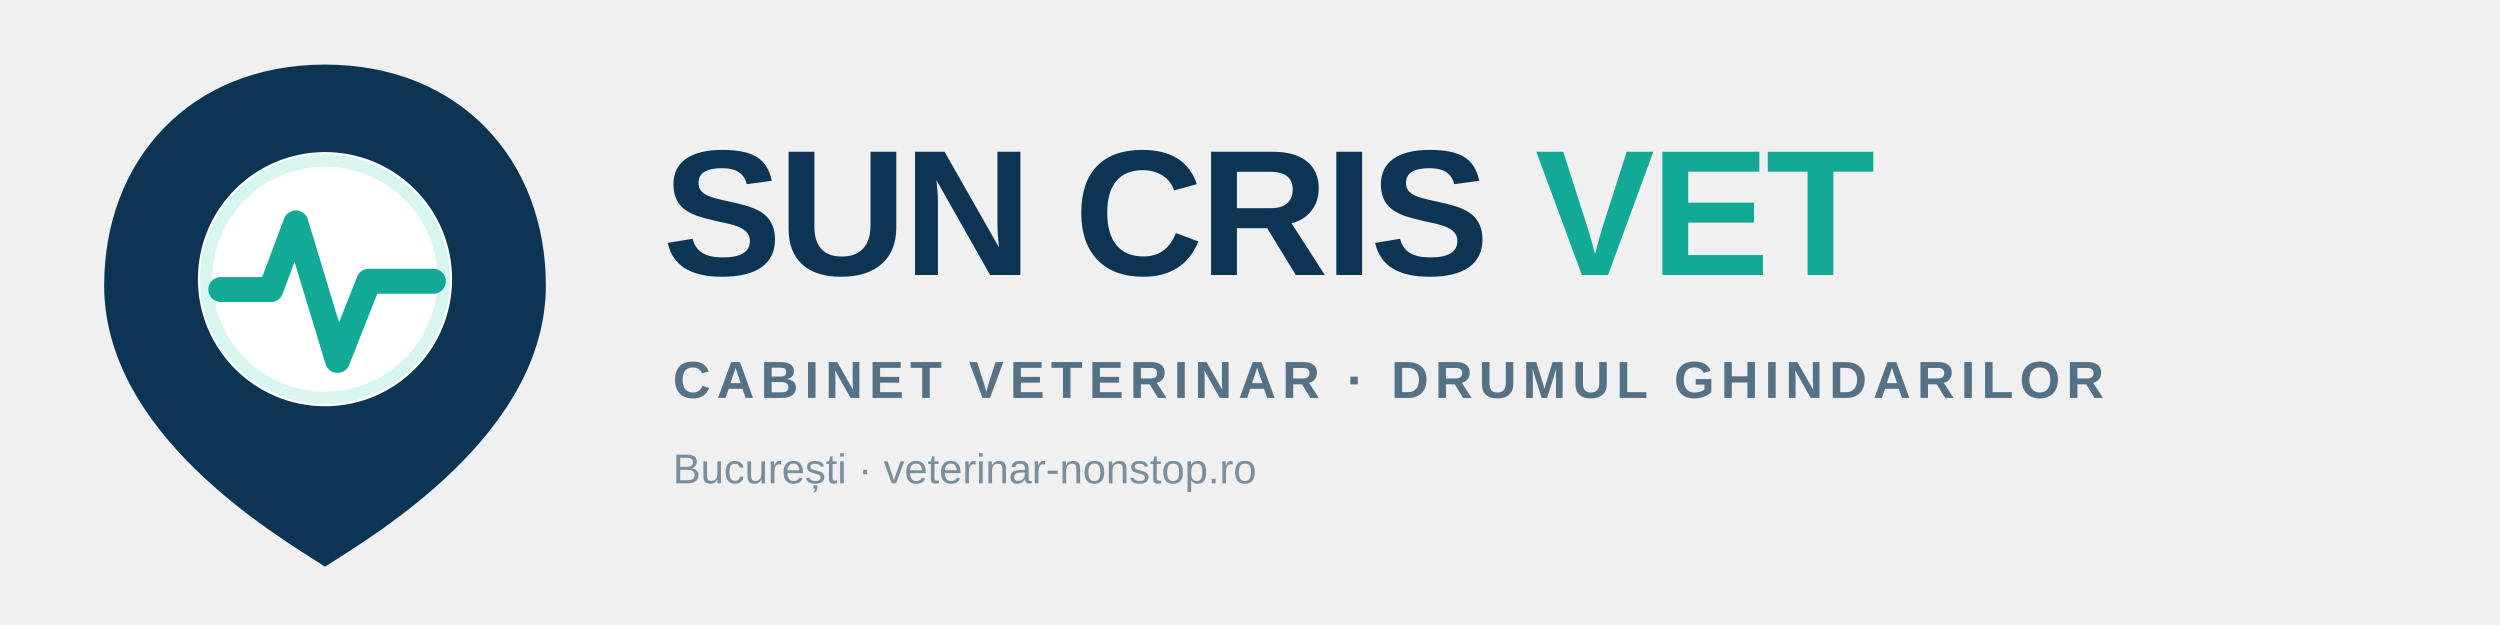
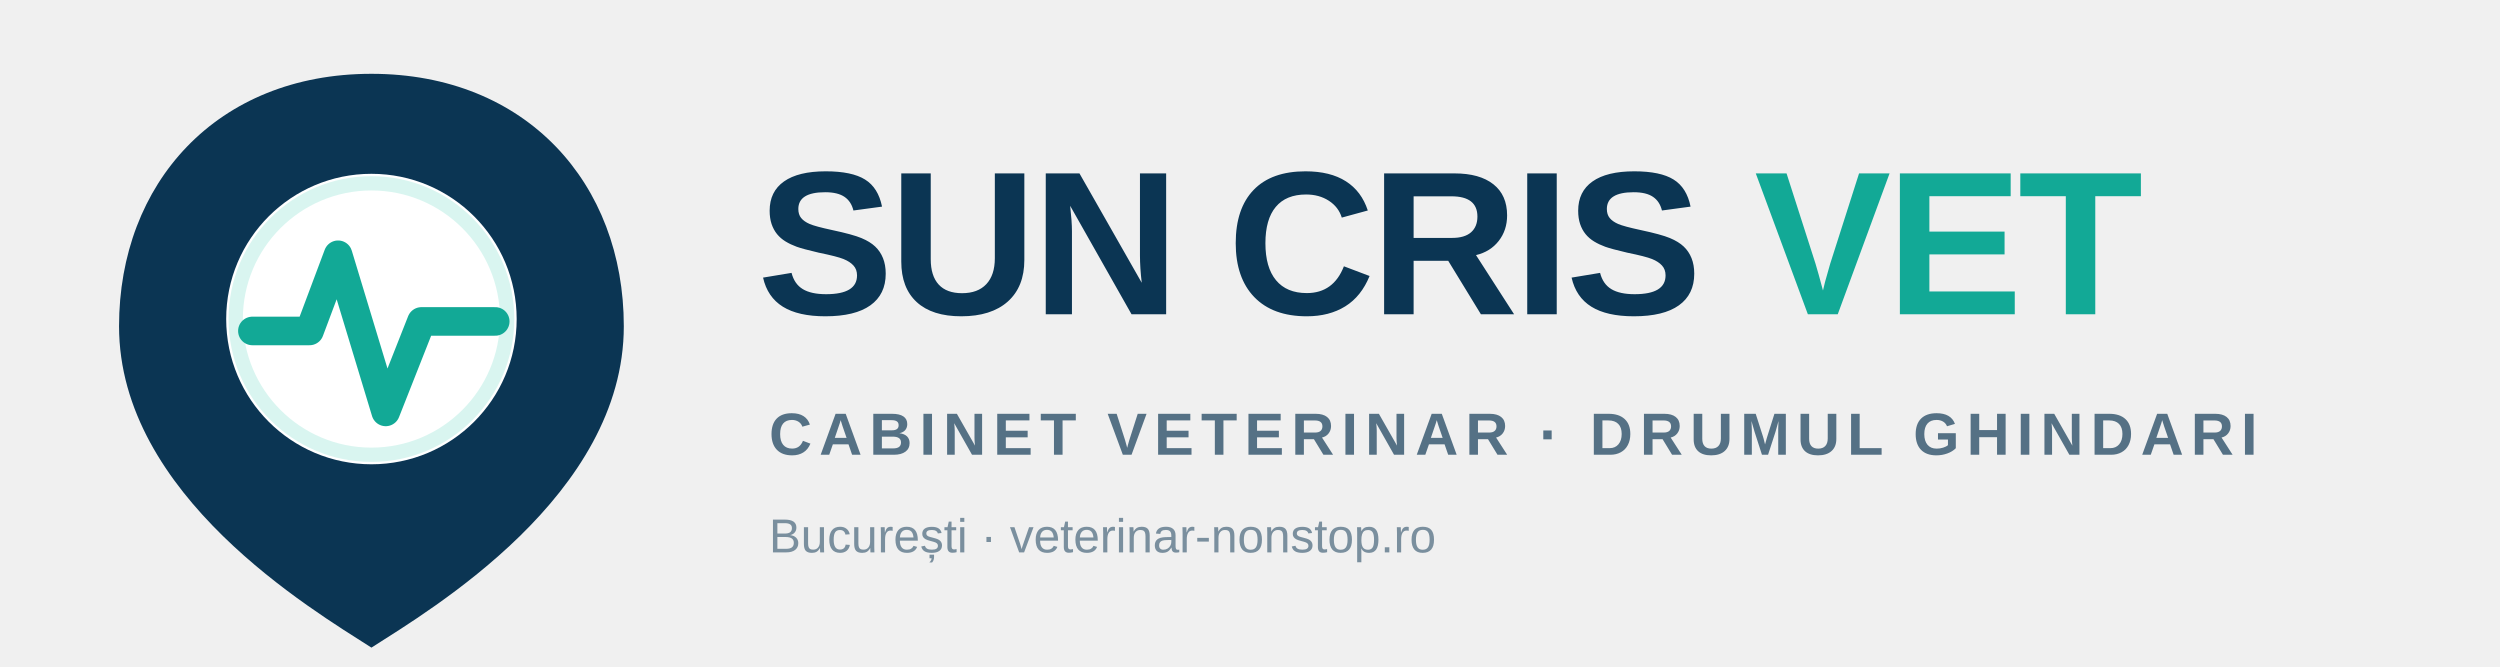
- <svg xmlns="http://www.w3.org/2000/svg" width="1200" height="300" viewBox="0 0 1200 300" role="img" aria-labelledby="title desc">
+ <svg xmlns="http://www.w3.org/2000/svg" width="1050" height="280" viewBox="0 0 1050 280" role="img" aria-labelledby="title desc">
  <style>
-     .wordmark { font-family: "Segoe UI", Arial, sans-serif; font-weight: 750; letter-spacing: -2px; }
+     .wordmark { font-family: "Segoe UI", Arial, sans-serif; font-weight: 700; letter-spacing: -2px; }
    .descriptor { font-family: "Segoe UI", Arial, sans-serif; font-weight: 700; letter-spacing: 3px; }
  </style>
  <g transform="translate(34 28)">
    <path d="M122 3 C57 3 16 49 16 109 C16 180 97 228 122 244 C147 228 228 180 228 109 C228 49 187 3 122 3Z" fill="#0B3553" />
    <circle cx="122" cy="106" r="61" fill="#FFFFFF" />
    <circle cx="122" cy="106" r="57" fill="none" stroke="#D9F5F0" stroke-width="6" />
    <path d="M72 111 H96 L108 79 L128 145 L143 107 H174" fill="none" stroke="#12A996" stroke-width="12" stroke-linecap="round" stroke-linejoin="round" />
  </g>
  <text x="318" y="132" class="wordmark" font-size="86" fill="#0B3553">SUN CRIS <tspan fill="#12A996">VET</tspan>
  </text>
-   <text x="323" y="191" class="descriptor" font-size="25" fill="#557185">CABINET VETERINAR · DRUMUL GHINDARILOR</text>
+   <text x="323" y="191" class="descriptor" font-size="25" fill="#557185">CABINET VETERINAR · DRUMUL GHINDARI</text>
  <text x="323" y="232" font-family="Segoe UI, Arial, sans-serif" font-size="20" fill="#7A8F9E">București · veterinar-nonstop.ro</text>
</svg>
